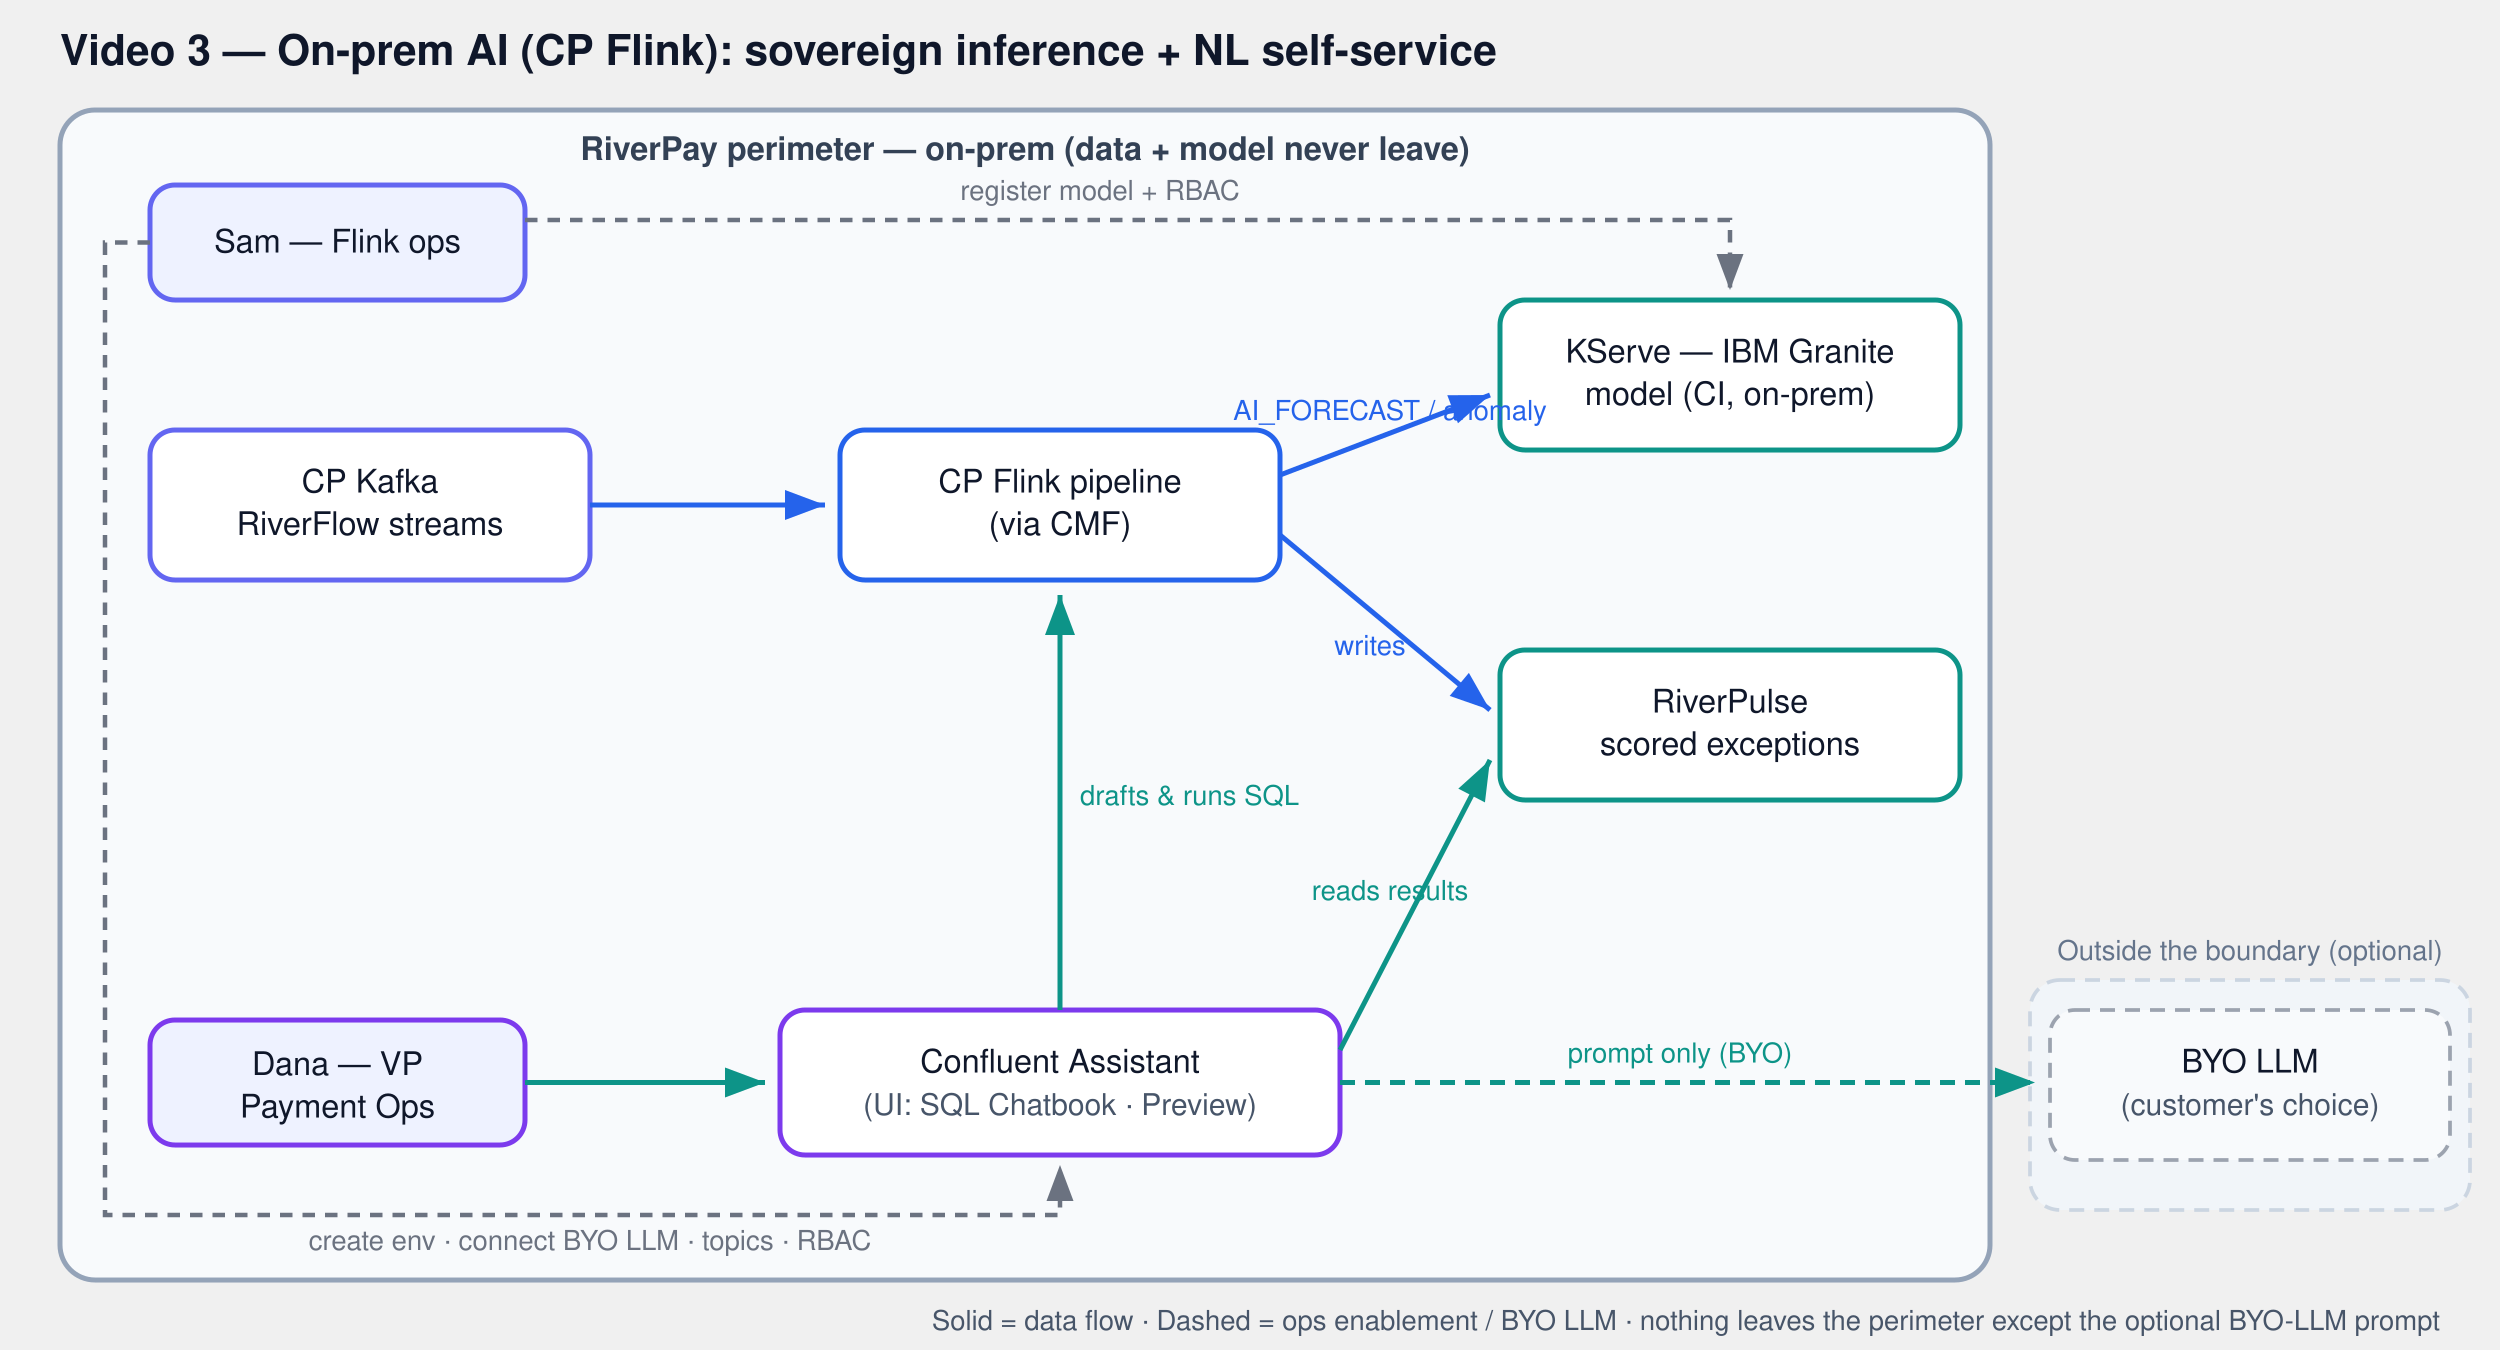
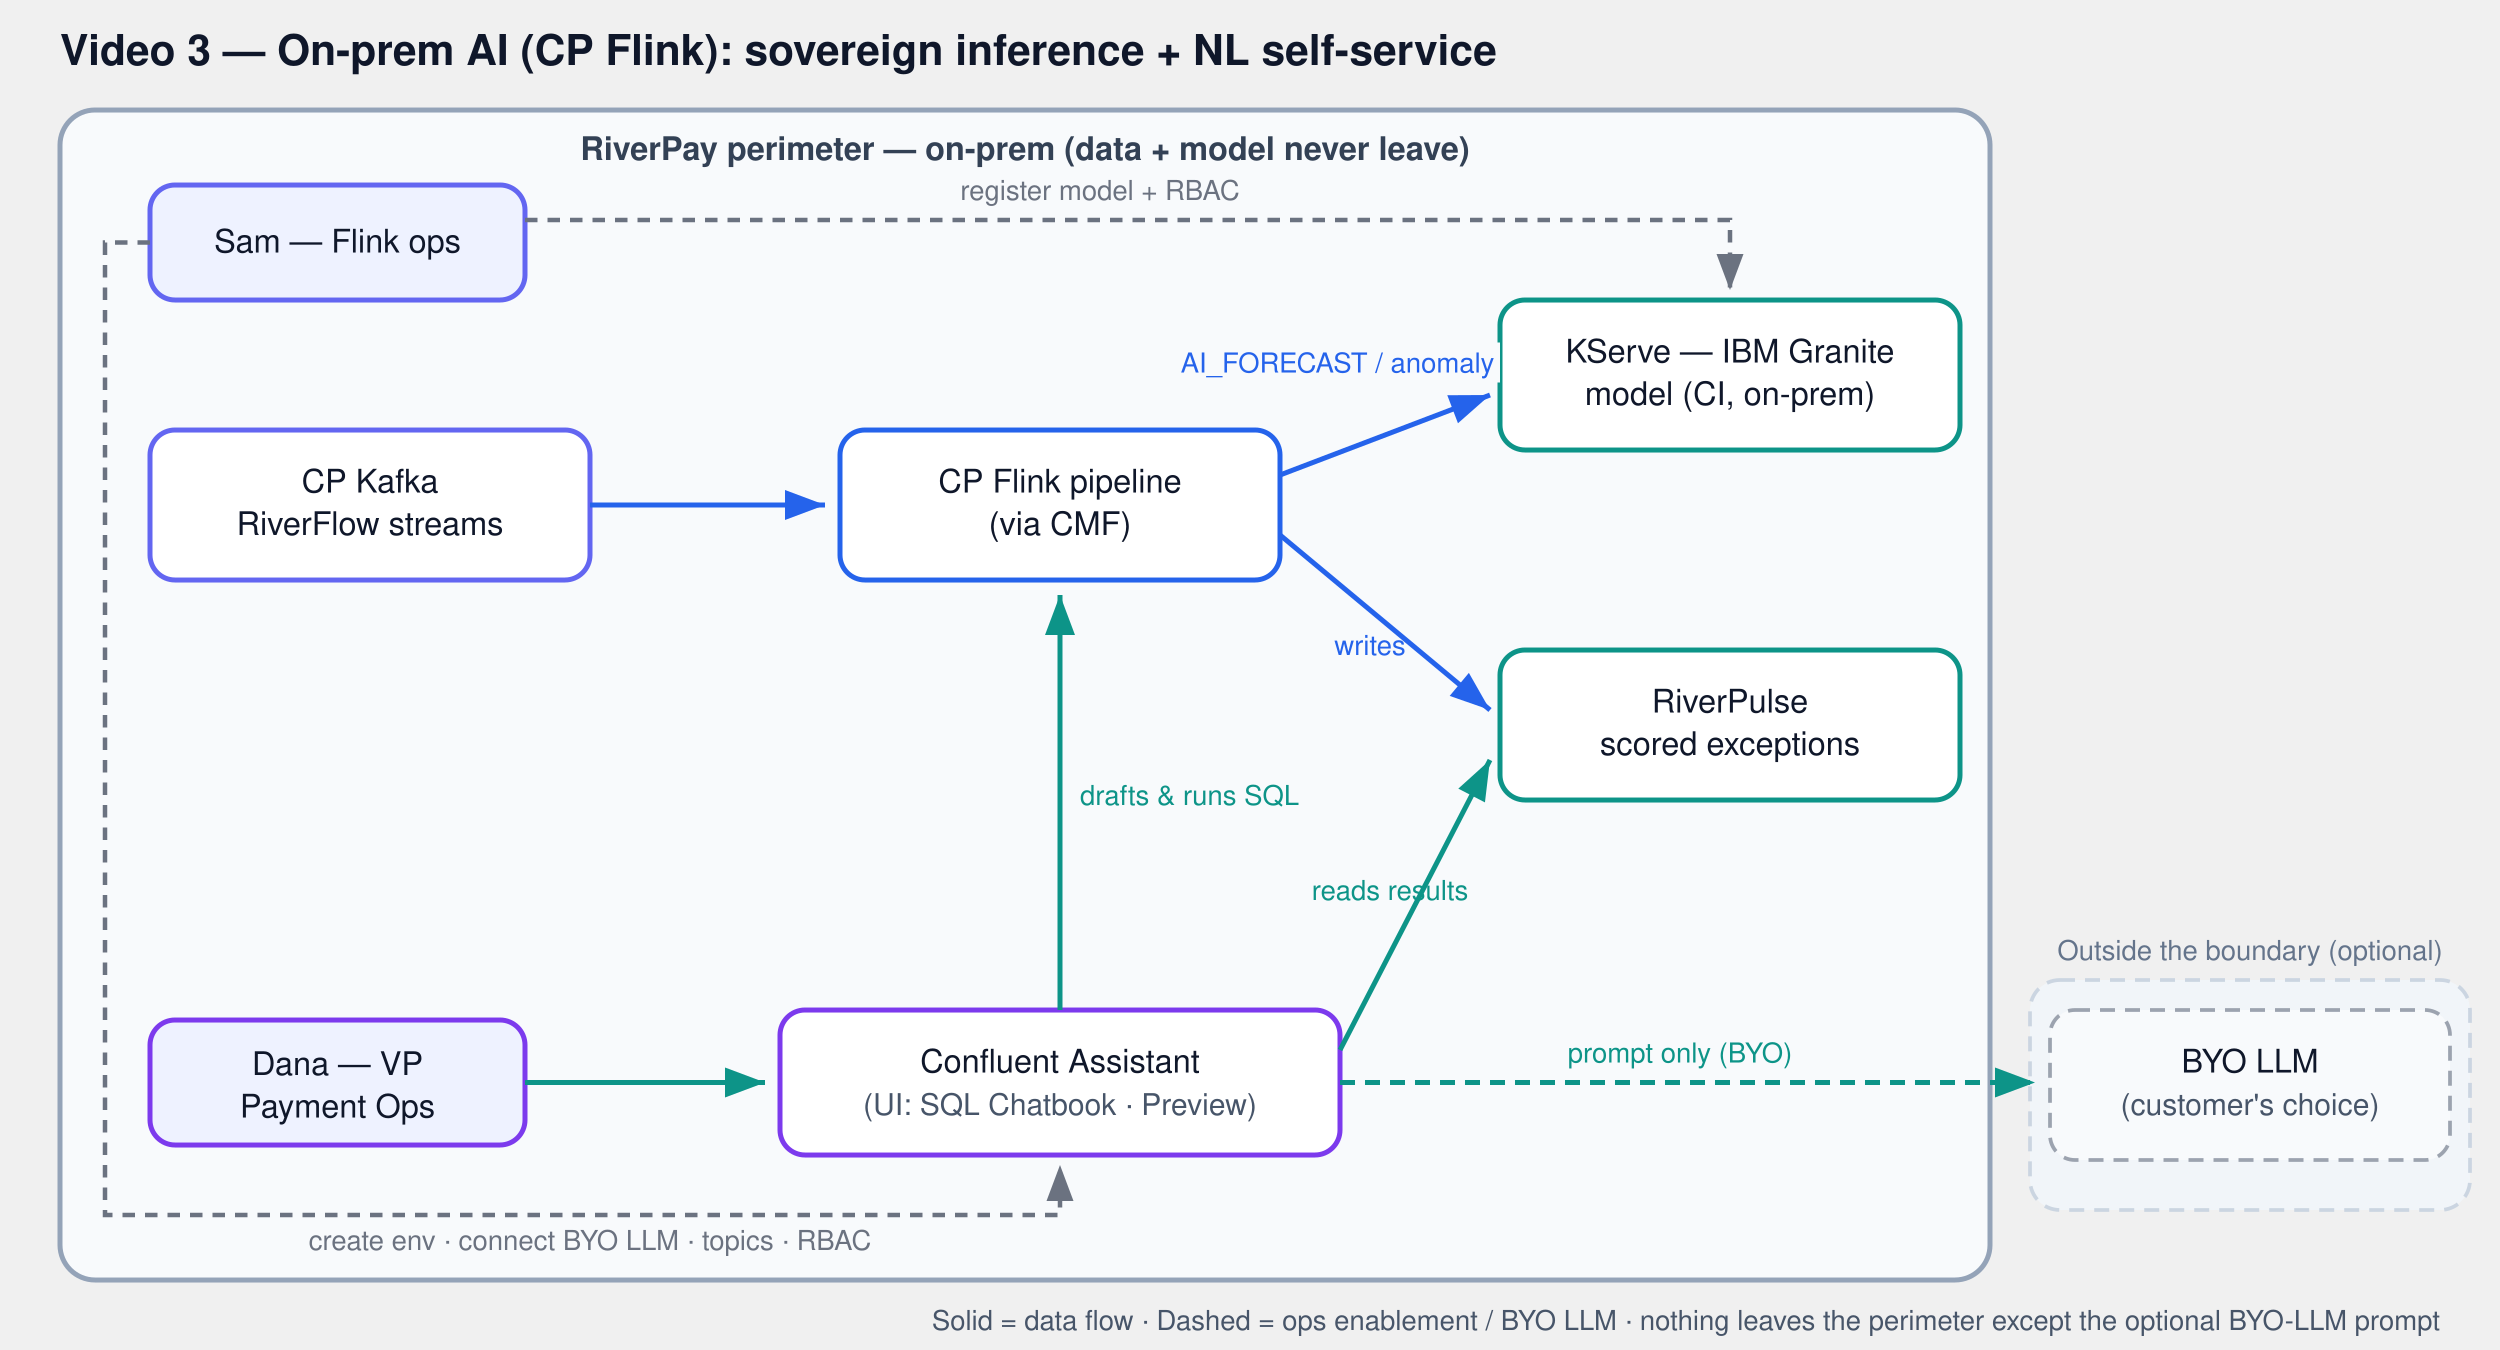
<svg xmlns="http://www.w3.org/2000/svg" viewBox="0 0 1000 540" font-family="Helvetica,Arial,sans-serif">
  <defs>
    <marker id="aBlue" markerWidth="10" markerHeight="10" refX="8" refY="3" orient="auto">
      <path d="M0,0 L8,3 L0,6 Z" fill="#2563eb" />
    </marker>
    <marker id="aTeal" markerWidth="10" markerHeight="10" refX="8" refY="3" orient="auto">
      <path d="M0,0 L8,3 L0,6 Z" fill="#0d9488" />
    </marker>
    <marker id="aGray" markerWidth="10" markerHeight="10" refX="8" refY="3" orient="auto">
      <path d="M0,0 L8,3 L0,6 Z" fill="#6b7280" />
    </marker>
  </defs>
  <text x="24" y="26" font-size="17" font-weight="bold" fill="#0f172a">Video 3 — On-prem AI (CP Flink): sovereign inference + NL self-service</text>
  <text x="976" y="532" font-size="11" fill="#475569" text-anchor="end">Solid = data flow · Dashed = ops enablement / BYO LLM · nothing leaves the perimeter except the optional BYO-LLM prompt</text>
  <rect x="24" y="44" width="772" height="468" rx="14" fill="#f8fafc" stroke="#94a3b8" stroke-width="2" />
  <text x="410" y="64" font-size="13" font-weight="bold" fill="#334155" text-anchor="middle">RiverPay perimeter — on-prem (data + model never leave)</text>
  <rect x="812" y="392" width="176" height="92" rx="12" fill="#f1f5f9" stroke="#cbd5e1" stroke-width="1.5" stroke-dasharray="6 4" />
  <text x="900" y="384" font-size="11" fill="#64748b" text-anchor="middle">Outside the boundary (optional)</text>
  <rect x="60" y="74" width="150" height="46" rx="10" fill="#eef2ff" stroke="#6366f1" stroke-width="2" />
  <text x="135" y="101" font-size="13" fill="#0f172a" text-anchor="middle">Sam — Flink ops</text>
  <rect x="60" y="172" width="176" height="60" rx="10" fill="#ffffff" stroke="#6366f1" stroke-width="2" />
  <text x="148" y="197" font-size="13" fill="#0f172a" text-anchor="middle">CP Kafka</text>
  <text x="148" y="214" font-size="13" fill="#0f172a" text-anchor="middle">RiverFlow streams</text>
  <rect x="336" y="172" width="176" height="60" rx="10" fill="#ffffff" stroke="#2563eb" stroke-width="2" />
  <text x="424" y="197" font-size="13" fill="#0f172a" text-anchor="middle">CP Flink pipeline</text>
  <text x="424" y="214" font-size="13" fill="#0f172a" text-anchor="middle">(via CMF)</text>
  <rect x="600" y="120" width="184" height="60" rx="10" fill="#ffffff" stroke="#0d9488" stroke-width="2" />
  <text x="692" y="145" font-size="13" fill="#0f172a" text-anchor="middle">KServe — IBM Granite</text>
  <text x="692" y="162" font-size="13" fill="#0f172a" text-anchor="middle">model (CI, on-prem)</text>
  <rect x="600" y="260" width="184" height="60" rx="10" fill="#ffffff" stroke="#0d9488" stroke-width="2" />
  <text x="692" y="285" font-size="13" fill="#0f172a" text-anchor="middle">RiverPulse</text>
  <text x="692" y="302" font-size="13" fill="#0f172a" text-anchor="middle">scored exceptions</text>
  <rect x="60" y="408" width="150" height="50" rx="10" fill="#eef2ff" stroke="#7c3aed" stroke-width="2" />
  <text x="135" y="430" font-size="13" fill="#0f172a" text-anchor="middle">Dana — VP</text>
  <text x="135" y="447" font-size="13" fill="#0f172a" text-anchor="middle">Payment Ops</text>
  <rect x="312" y="404" width="224" height="58" rx="10" fill="#ffffff" stroke="#7c3aed" stroke-width="2" />
  <text x="424" y="429" font-size="13" fill="#0f172a" text-anchor="middle">Confluent Assistant</text>
  <text x="424" y="446" font-size="12" fill="#475569" text-anchor="middle">(UI: SQL Chatbook · Preview)</text>
  <rect x="820" y="404" width="160" height="60" rx="10" fill="#f8fafc" stroke="#9ca3af" stroke-width="1.5" stroke-dasharray="6 4" />
  <text x="900" y="429" font-size="13" fill="#0f172a" text-anchor="middle">BYO LLM</text>
  <text x="900" y="446" font-size="12" fill="#475569" text-anchor="middle">(customer's choice)</text>
  <path d="M236,202 L330,202" fill="none" stroke="#2563eb" stroke-width="2" marker-end="url(#aBlue)" />
  <path d="M512,190 L596,158" fill="none" stroke="#2563eb" stroke-width="2" marker-end="url(#aBlue)" />
-   <text x="556" y="168" font-size="11" fill="#2563eb" text-anchor="middle">AI_FORECAST / anomaly</text>
+   <rect x="470" y="137" width="130" height="16" fill="#f8fafc" />
+   <text x="535" y="149" font-size="11" fill="#2563eb" text-anchor="middle">AI_FORECAST / anomaly</text>
  <path d="M512,214 L596,284" fill="none" stroke="#2563eb" stroke-width="2" marker-end="url(#aBlue)" />
  <text x="548" y="262" font-size="11" fill="#2563eb" text-anchor="middle">writes</text>
  <path d="M210,433 L306,433" fill="none" stroke="#0d9488" stroke-width="2" marker-end="url(#aTeal)" />
  <path d="M424,404 L424,238" fill="none" stroke="#0d9488" stroke-width="2" marker-end="url(#aTeal)" />
  <text x="432" y="322" font-size="11" fill="#0d9488" text-anchor="start">drafts &amp; runs SQL</text>
  <path d="M536,420 L596,304" fill="none" stroke="#0d9488" stroke-width="2" marker-end="url(#aTeal)" />
  <text x="556" y="360" font-size="11" fill="#0d9488" text-anchor="middle">reads results</text>
  <path d="M536,433 L814,433" fill="none" stroke="#0d9488" stroke-width="2" stroke-dasharray="6 4" marker-end="url(#aTeal)" />
  <text x="672" y="425" font-size="11" fill="#0d9488" text-anchor="middle">prompt only (BYO)</text>
  <path d="M210,88 L692,88 L692,116" fill="none" stroke="#6b7280" stroke-width="1.8" stroke-dasharray="5 4" marker-end="url(#aGray)" />
  <text x="440" y="80" font-size="11" fill="#6b7280" text-anchor="middle">register model + RBAC</text>
  <path d="M60,97 L42,97 L42,486 L424,486 L424,466" fill="none" stroke="#6b7280" stroke-width="1.8" stroke-dasharray="5 4" marker-end="url(#aGray)" />
  <text x="236" y="500" font-size="11" fill="#6b7280" text-anchor="middle">create env · connect BYO LLM · topics · RBAC</text>
</svg>
